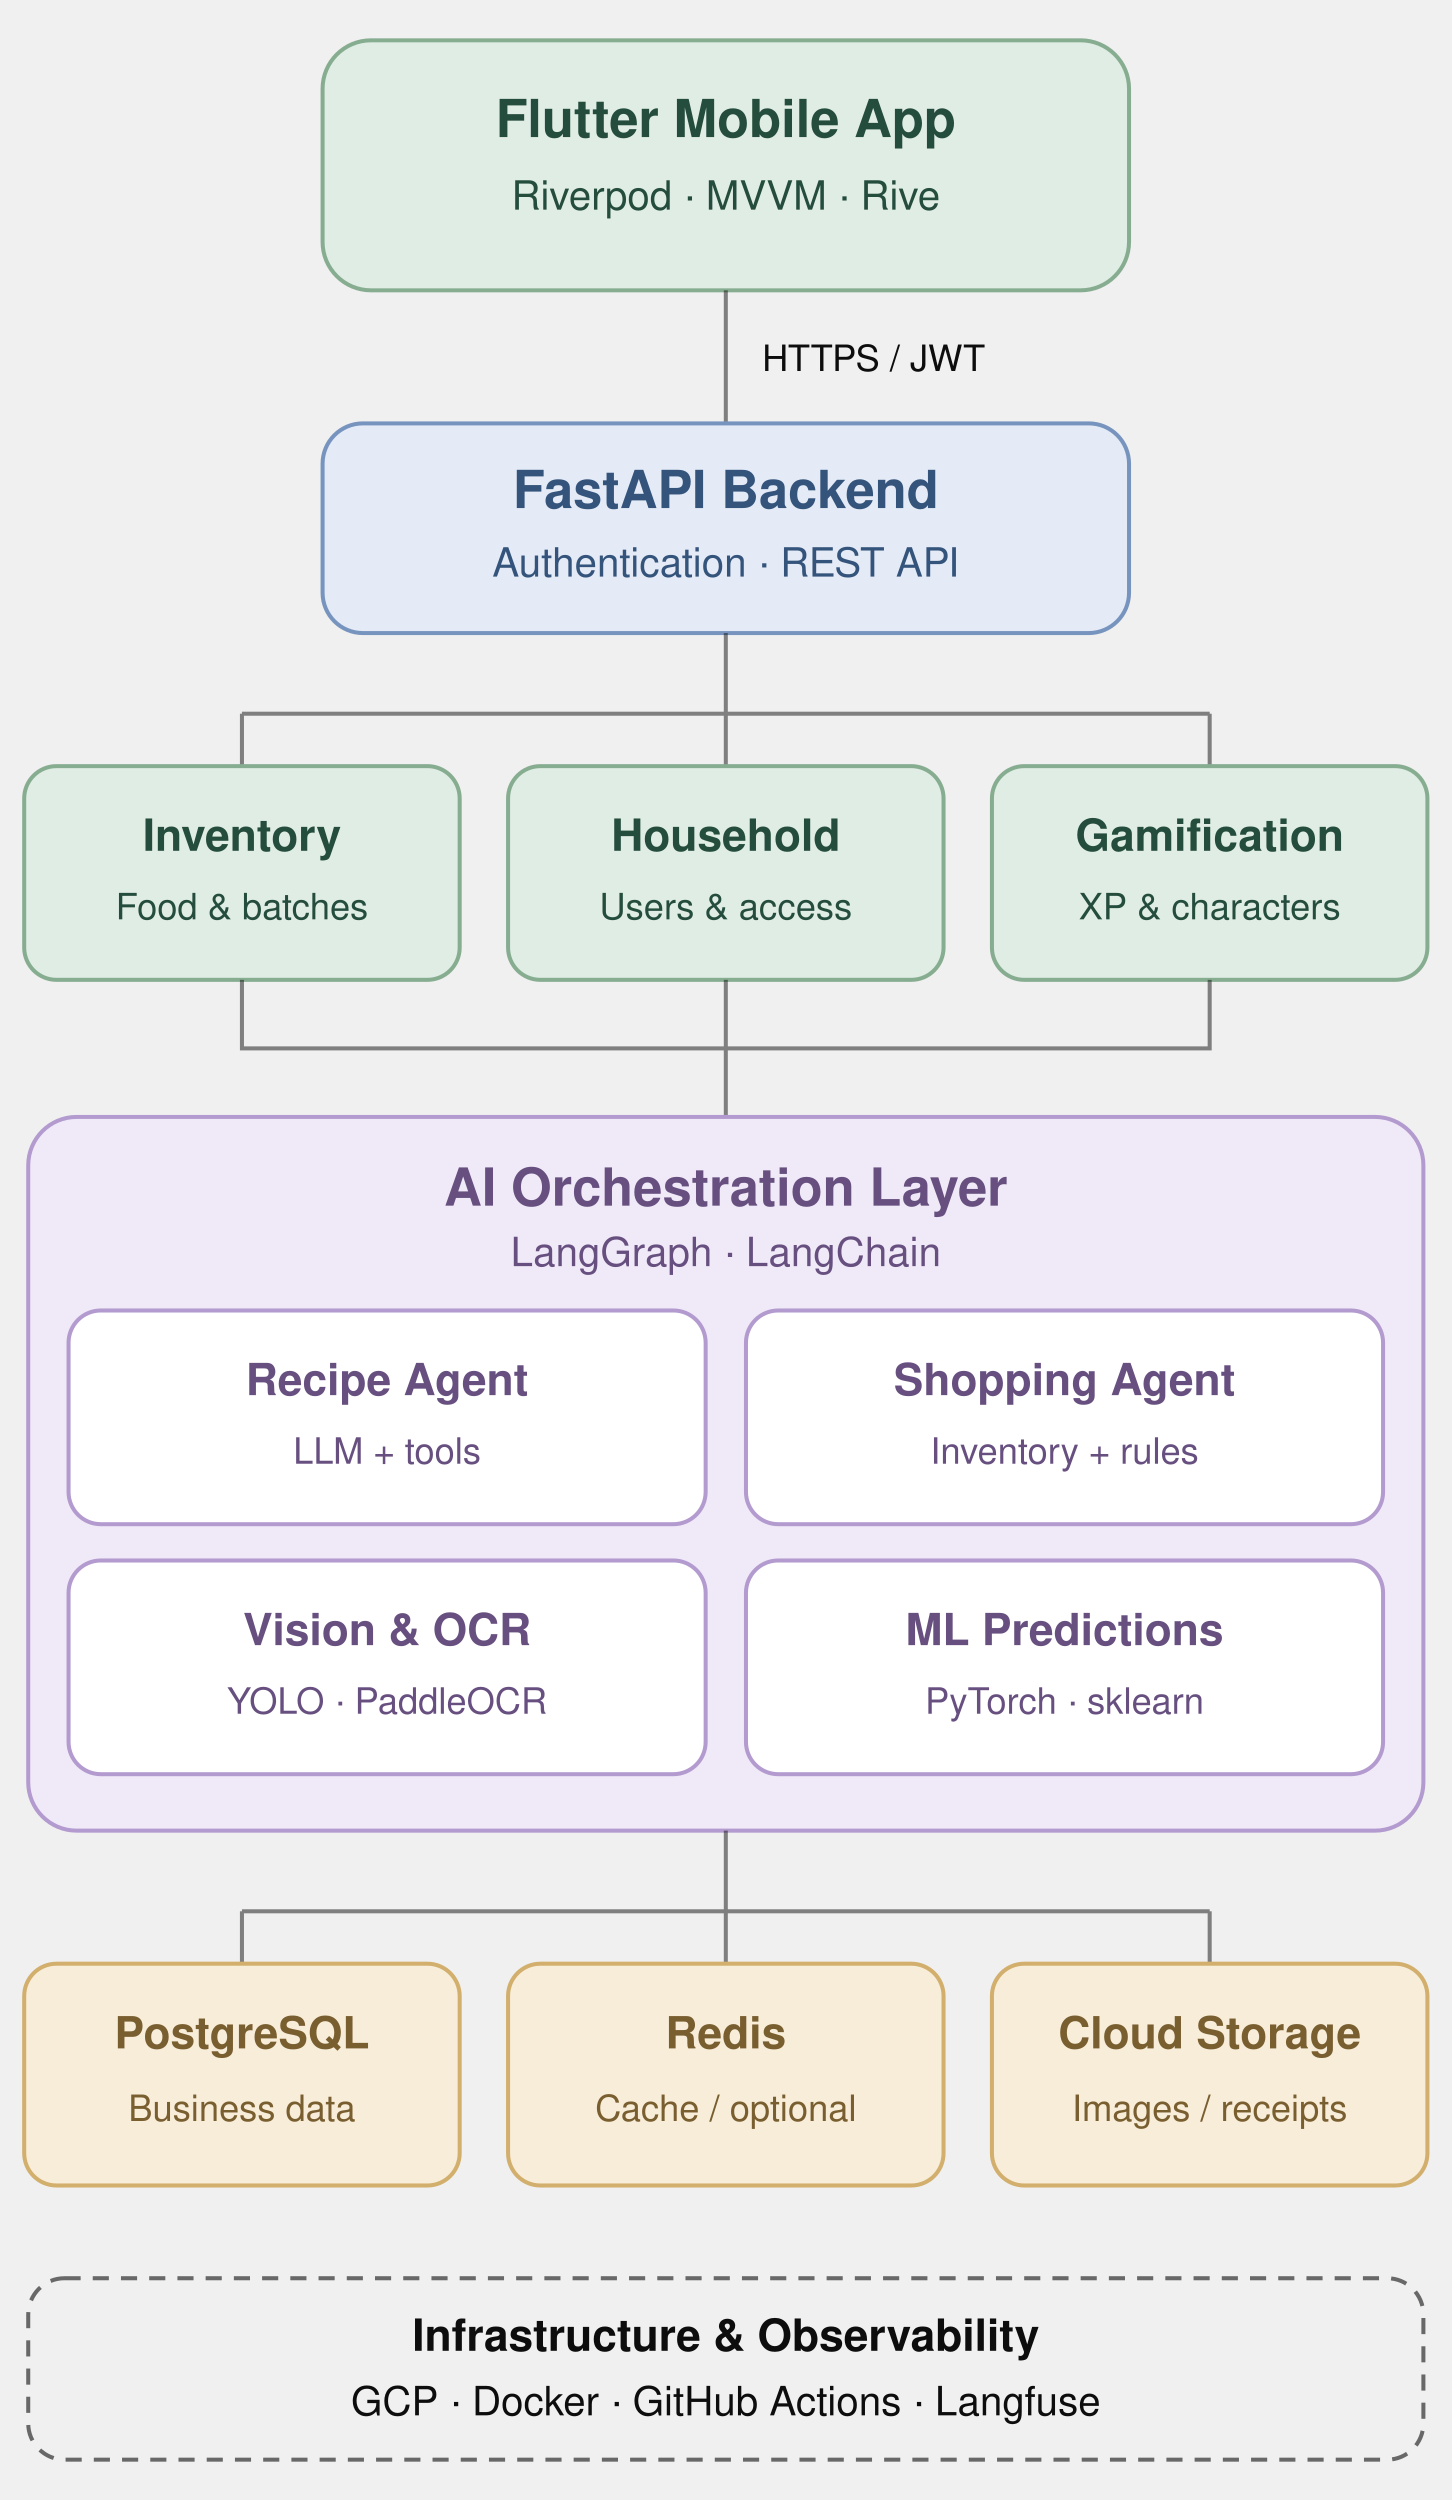
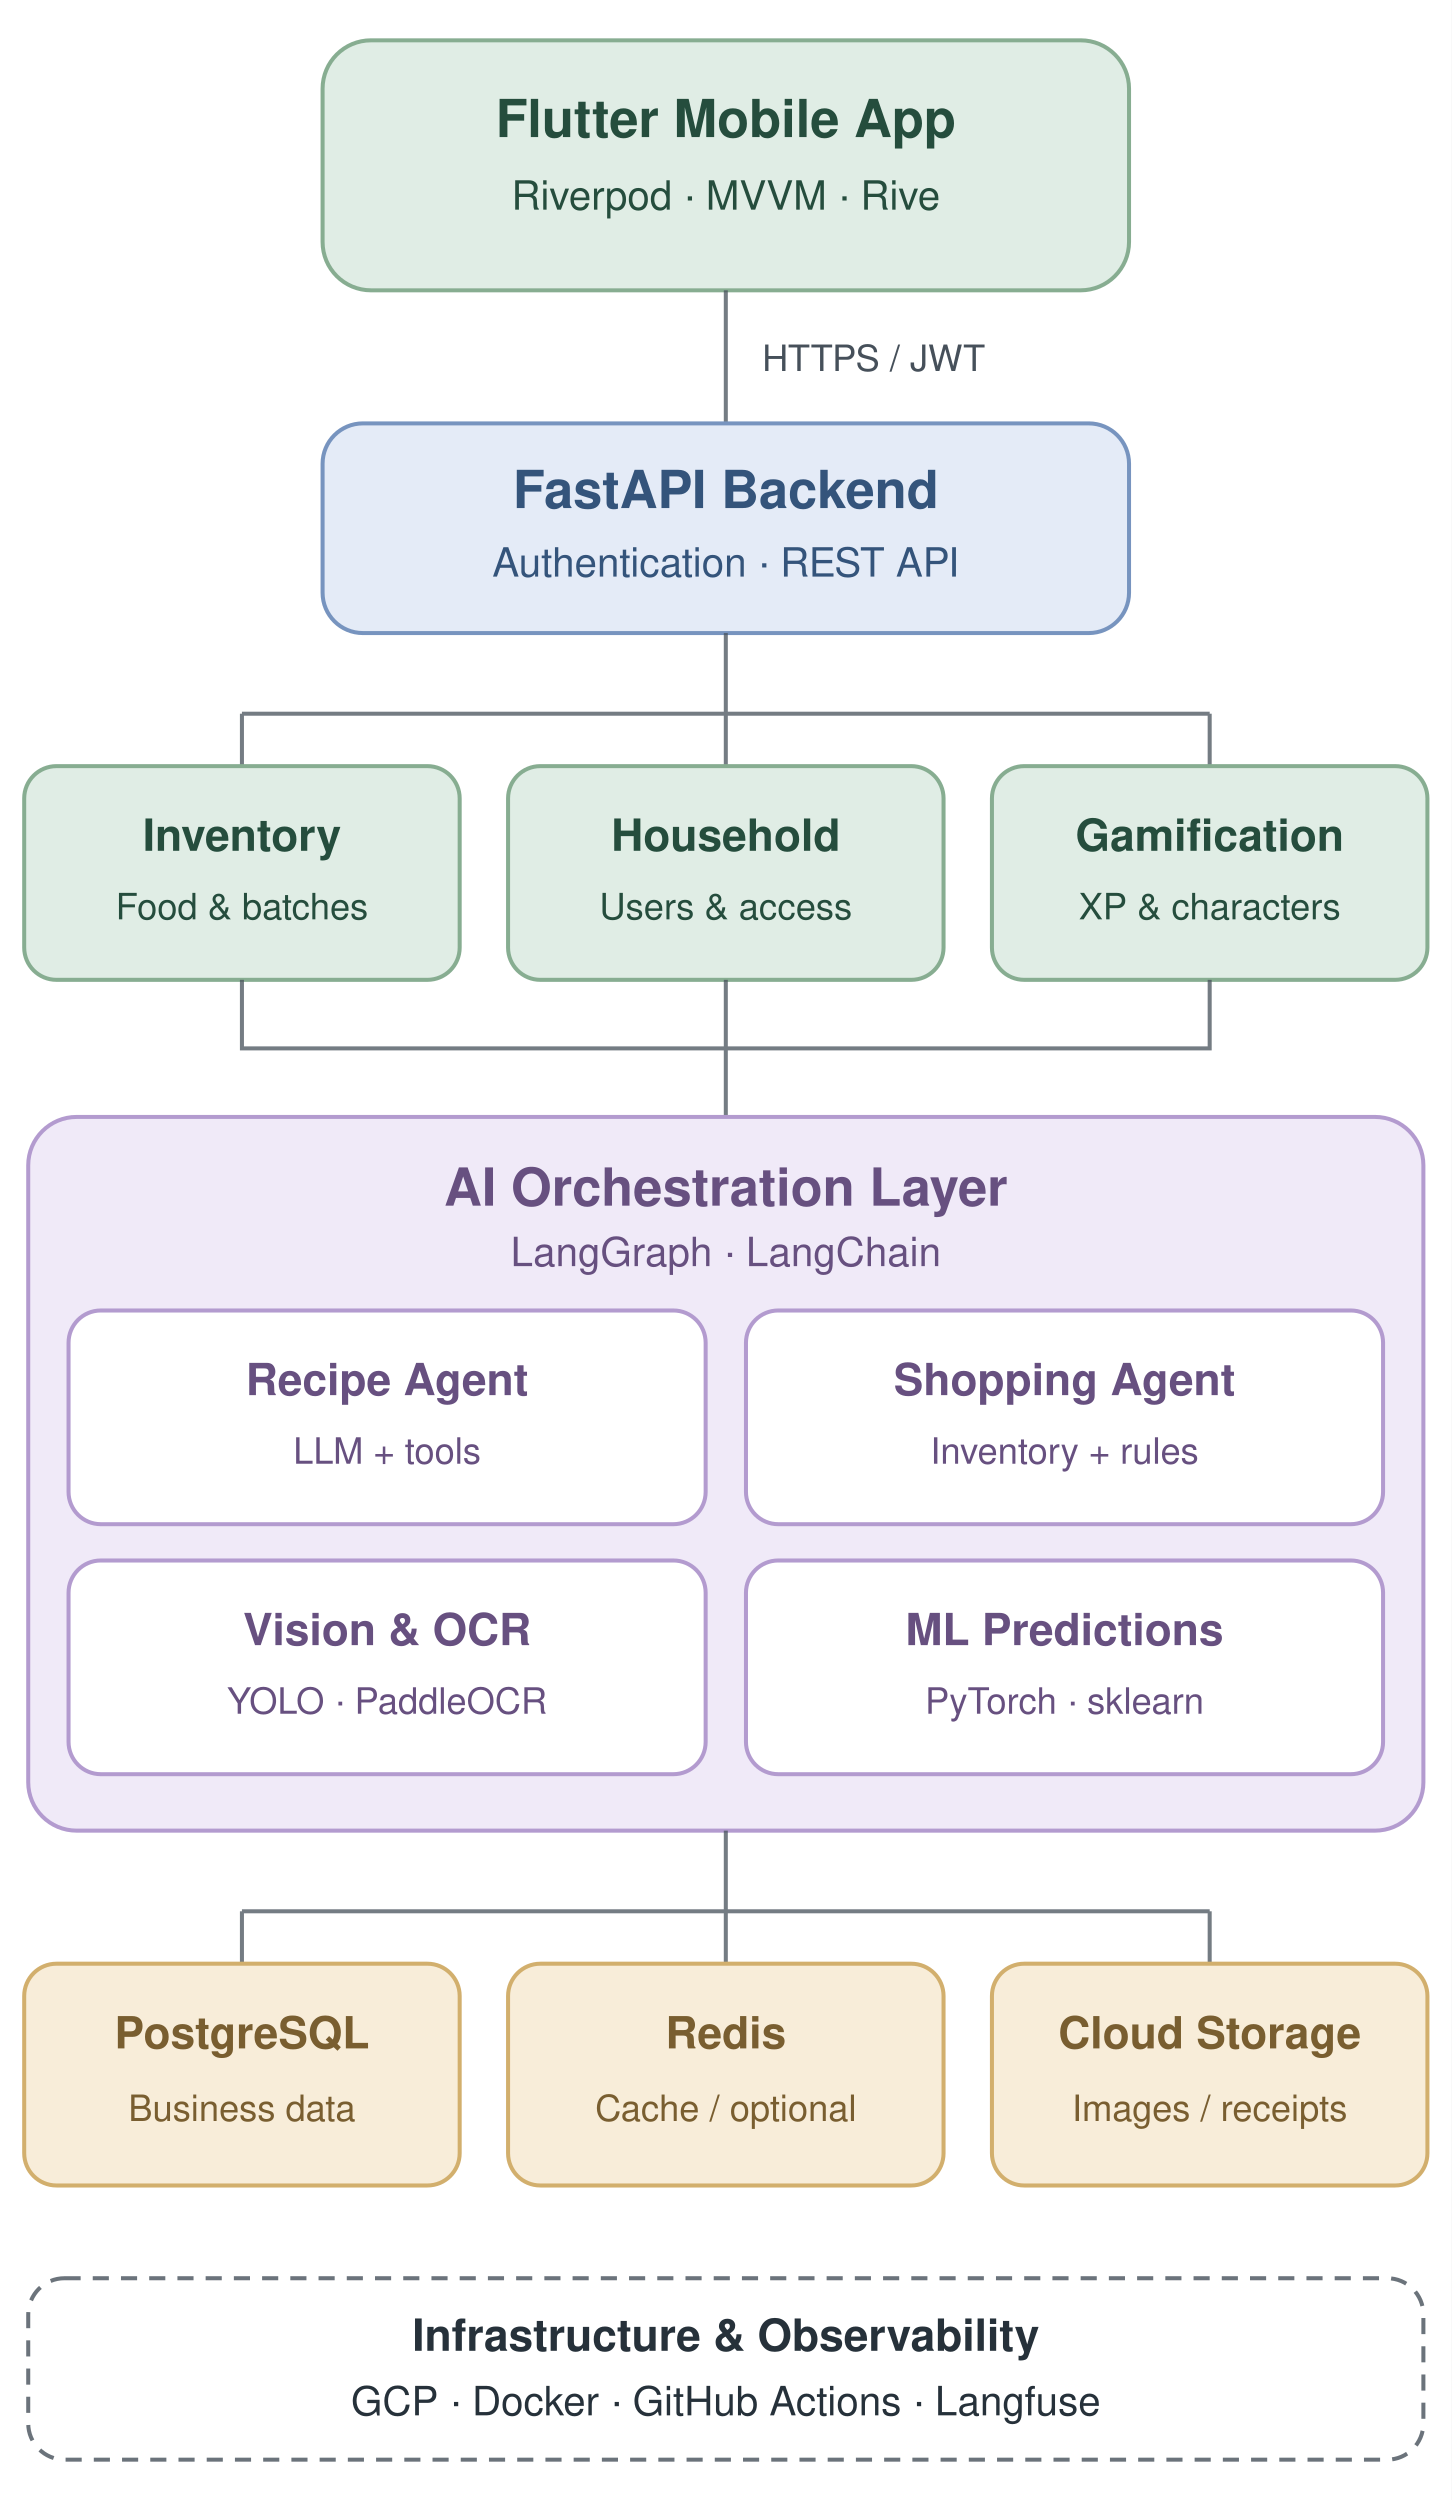
- <svg xmlns="http://www.w3.org/2000/svg" font-family="-apple-system-body, ui-sans-serif, -apple-system, system-ui, &quot;Segoe UI&quot;, Helvetica, &quot;Apple Color Emoji&quot;, Arial, sans-serif, &quot;Segoe UI Emoji&quot;, &quot;Segoe UI Symbol&quot;" font-weight="400" data-d-component="svg" fill="currentColor" style="color:rgb(13, 13, 13)" viewBox="0 0 360 620" width="100%">
+ <svg xmlns="http://www.w3.org/2000/svg" font-family="-apple-system-body, ui-sans-serif, -apple-system, system-ui, &quot;Segoe UI&quot;, Helvetica, &quot;Apple Color Emoji&quot;, Arial, sans-serif, &quot;Segoe UI Emoji&quot;, &quot;Segoe UI Symbol&quot;" font-weight="400" viewBox="0 0 360 620" width="100%">
+   <rect width="360" height="620" fill="#FFFFFF" />
  <rect x="80" y="10" width="200" height="62" rx="12" fill="#E0EDE5" stroke="#87AD91" />
  <text x="180" y="34" text-anchor="middle" font-size="13" font-weight="bold" fill="#254D3D">Flutter Mobile App</text>
  <text x="180" y="52" text-anchor="middle" font-size="10" fill="#254D3D">Riverpod · MVVM · Rive</text>
-   <path d="M180 72 V105" stroke="currentColor" opacity=".5" />
-   <text x="189" y="92" font-size="9" fill="currentColor">HTTPS / JWT</text>
+   <path d="M180 72 V105" stroke="#46505A" opacity=".75" />
+   <text x="189" y="92" font-size="9" fill="#46505A">HTTPS / JWT</text>
  <rect x="80" y="105" width="200" height="52" rx="10" fill="#E4EBF7" stroke="#7794BF" />
  <text x="180" y="126" text-anchor="middle" font-size="13" font-weight="bold" fill="#34547B">FastAPI Backend</text>
  <text x="180" y="143" text-anchor="middle" font-size="10" fill="#34547B">Authentication · REST API</text>
-   <path d="M180 157 V177 M60 177 H300 M60 177 V190 M180 177 V190 M300 177 V190" stroke="currentColor" opacity=".5" fill="none" />
+   <path d="M180 157 V177 M60 177 H300 M60 177 V190 M180 177 V190 M300 177 V190" stroke="#46505A" opacity=".75" fill="none" />
  <rect x="6" y="190" width="108" height="53" rx="8" fill="#E0EDE5" stroke="#87AD91" />
  <text x="60" y="211" text-anchor="middle" font-size="11" font-weight="bold" fill="#254D3D">Inventory</text>
  <text x="60" y="228" text-anchor="middle" font-size="9" fill="#254D3D">Food &amp; batches</text>
  <rect x="126" y="190" width="108" height="53" rx="8" fill="#E0EDE5" stroke="#87AD91" />
  <text x="180" y="211" text-anchor="middle" font-size="11" font-weight="bold" fill="#254D3D">Household</text>
  <text x="180" y="228" text-anchor="middle" font-size="9" fill="#254D3D">Users &amp; access</text>
  <rect x="246" y="190" width="108" height="53" rx="8" fill="#E0EDE5" stroke="#87AD91" />
  <text x="300" y="211" text-anchor="middle" font-size="11" font-weight="bold" fill="#254D3D">Gamification</text>
  <text x="300" y="228" text-anchor="middle" font-size="9" fill="#254D3D">XP &amp; characters</text>
-   <path d="M60 243 V260 H300 V243 M180 243 V277" stroke="currentColor" opacity=".5" fill="none" />
+   <path d="M60 243 V260 H300 V243 M180 243 V277" stroke="#46505A" opacity=".75" fill="none" />
  <rect x="7" y="277" width="346" height="177" rx="12" fill="#F0EAF8" stroke="#B39BCF" />
  <text x="180" y="299" text-anchor="middle" font-size="13" font-weight="bold" fill="#675080">AI Orchestration Layer</text>
  <text x="180" y="314" text-anchor="middle" font-size="10" fill="#675080">LangGraph · LangChain</text>
  <rect x="17" y="325" width="158" height="53" rx="8" fill="#FFFFFF" stroke="#B39BCF" />
  <text x="96" y="346" text-anchor="middle" font-size="11" font-weight="bold" fill="#675080">Recipe Agent</text>
  <text x="96" y="363" text-anchor="middle" font-size="9" fill="#675080">LLM + tools</text>
  <rect x="185" y="325" width="158" height="53" rx="8" fill="#FFFFFF" stroke="#B39BCF" />
  <text x="264" y="346" text-anchor="middle" font-size="11" font-weight="bold" fill="#675080">Shopping Agent</text>
  <text x="264" y="363" text-anchor="middle" font-size="9" fill="#675080">Inventory + rules</text>
  <rect x="17" y="387" width="158" height="53" rx="8" fill="#FFFFFF" stroke="#B39BCF" />
  <text x="96" y="408" text-anchor="middle" font-size="11" font-weight="bold" fill="#675080">Vision &amp; OCR</text>
  <text x="96" y="425" text-anchor="middle" font-size="9" fill="#675080">YOLO · PaddleOCR</text>
  <rect x="185" y="387" width="158" height="53" rx="8" fill="#FFFFFF" stroke="#B39BCF" />
  <text x="264" y="408" text-anchor="middle" font-size="11" font-weight="bold" fill="#675080">ML Predictions</text>
  <text x="264" y="425" text-anchor="middle" font-size="9" fill="#675080">PyTorch · sklearn</text>
-   <path d="M180 454 V474 M60 474 H300 M60 474 V487 M180 474 V487 M300 474 V487" stroke="currentColor" opacity=".5" fill="none" />
+   <path d="M180 454 V474 M60 474 H300 M60 474 V487 M180 474 V487 M300 474 V487" stroke="#46505A" opacity=".75" fill="none" />
  <rect x="6" y="487" width="108" height="55" rx="8" fill="#F8EDD9" stroke="#D2AF6D" />
  <text x="60" y="508" text-anchor="middle" font-size="11" font-weight="bold" fill="#795E30">PostgreSQL</text>
  <text x="60" y="526" text-anchor="middle" font-size="9" fill="#795E30">Business data</text>
  <rect x="126" y="487" width="108" height="55" rx="8" fill="#F8EDD9" stroke="#D2AF6D" />
  <text x="180" y="508" text-anchor="middle" font-size="11" font-weight="bold" fill="#795E30">Redis</text>
  <text x="180" y="526" text-anchor="middle" font-size="9" fill="#795E30">Cache / optional</text>
  <rect x="246" y="487" width="108" height="55" rx="8" fill="#F8EDD9" stroke="#D2AF6D" />
  <text x="300" y="508" text-anchor="middle" font-size="11" font-weight="bold" fill="#795E30">Cloud Storage</text>
  <text x="300" y="526" text-anchor="middle" font-size="9" fill="#795E30">Images / receipts</text>
-   <rect x="7" y="565" width="346" height="45" rx="9" fill="none" stroke="currentColor" opacity=".6" stroke-dasharray="4 3" />
-   <text x="180" y="583" text-anchor="middle" font-size="11" font-weight="bold" fill="currentColor">Infrastructure &amp; Observability</text>
-   <text x="180" y="599" text-anchor="middle" font-size="10" fill="currentColor">GCP · Docker · GitHub Actions · Langfuse</text>
+   <rect x="7" y="565" width="346" height="45" rx="9" fill="#FFFFFF" stroke="#46505A" opacity=".8" stroke-dasharray="4 3" />
+   <text x="180" y="583" text-anchor="middle" font-size="11" font-weight="bold" fill="#26313A">Infrastructure &amp; Observability</text>
+   <text x="180" y="599" text-anchor="middle" font-size="10" fill="#26313A">GCP · Docker · GitHub Actions · Langfuse</text>
</svg>
